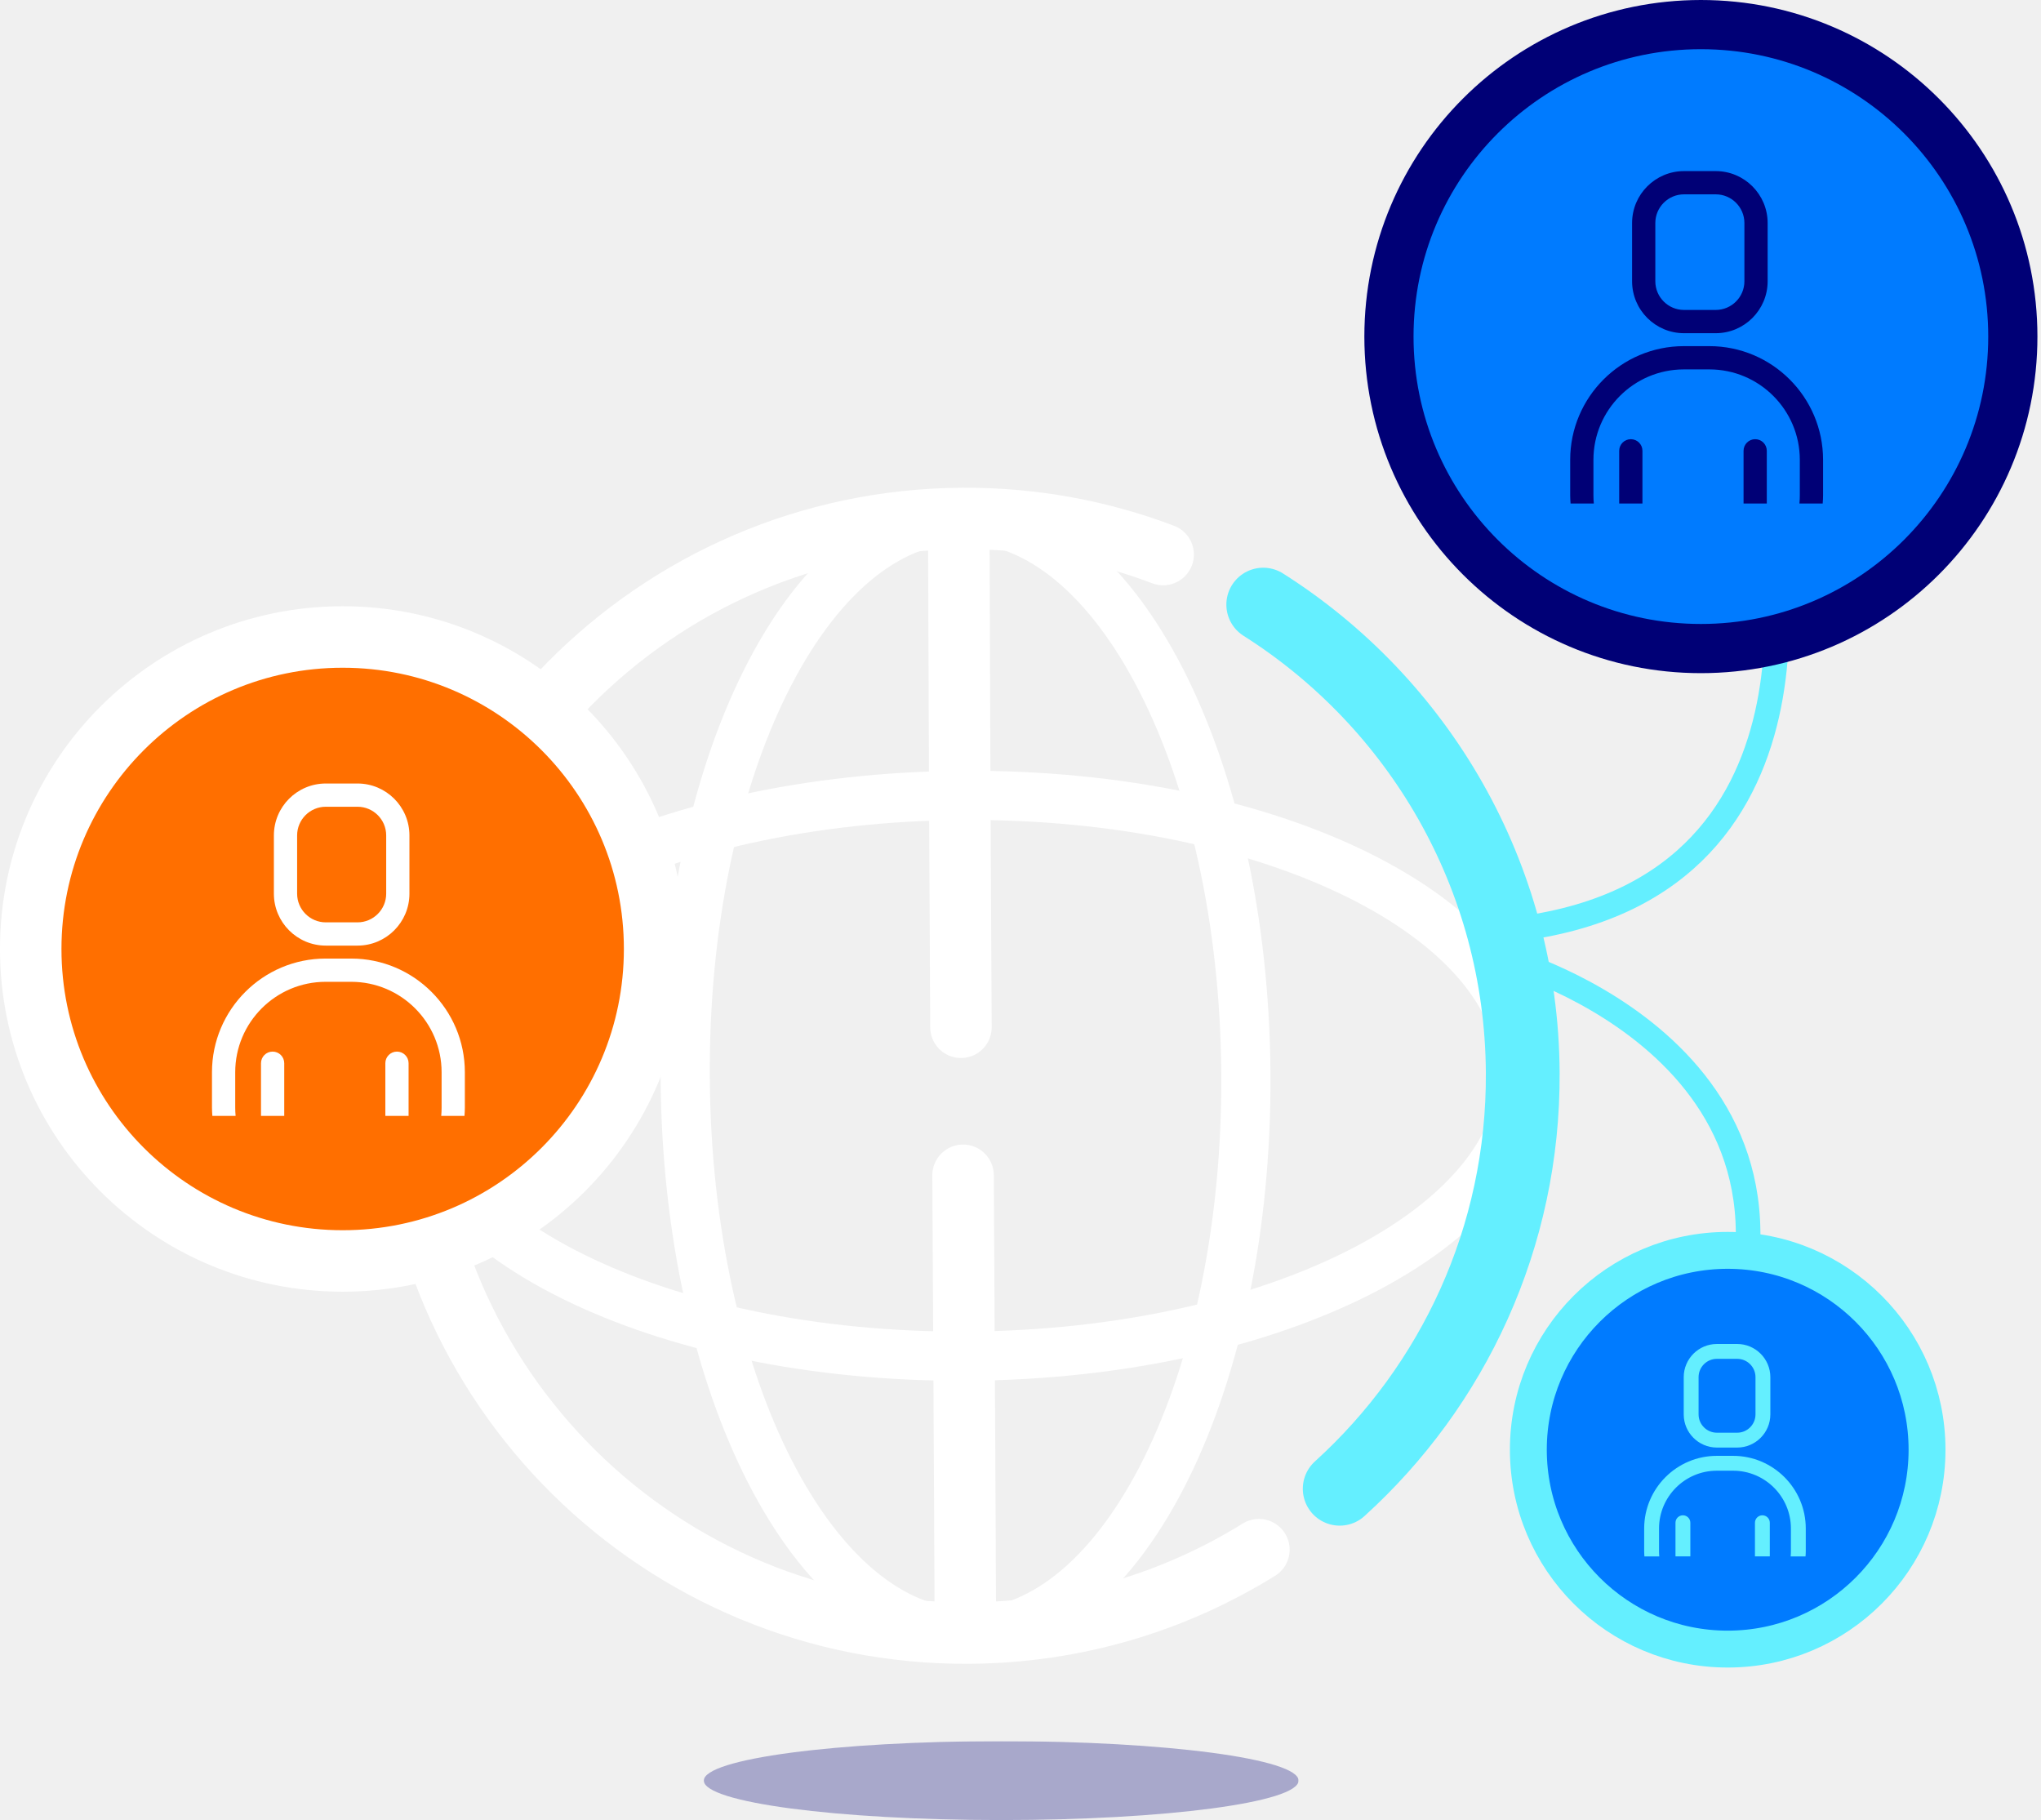
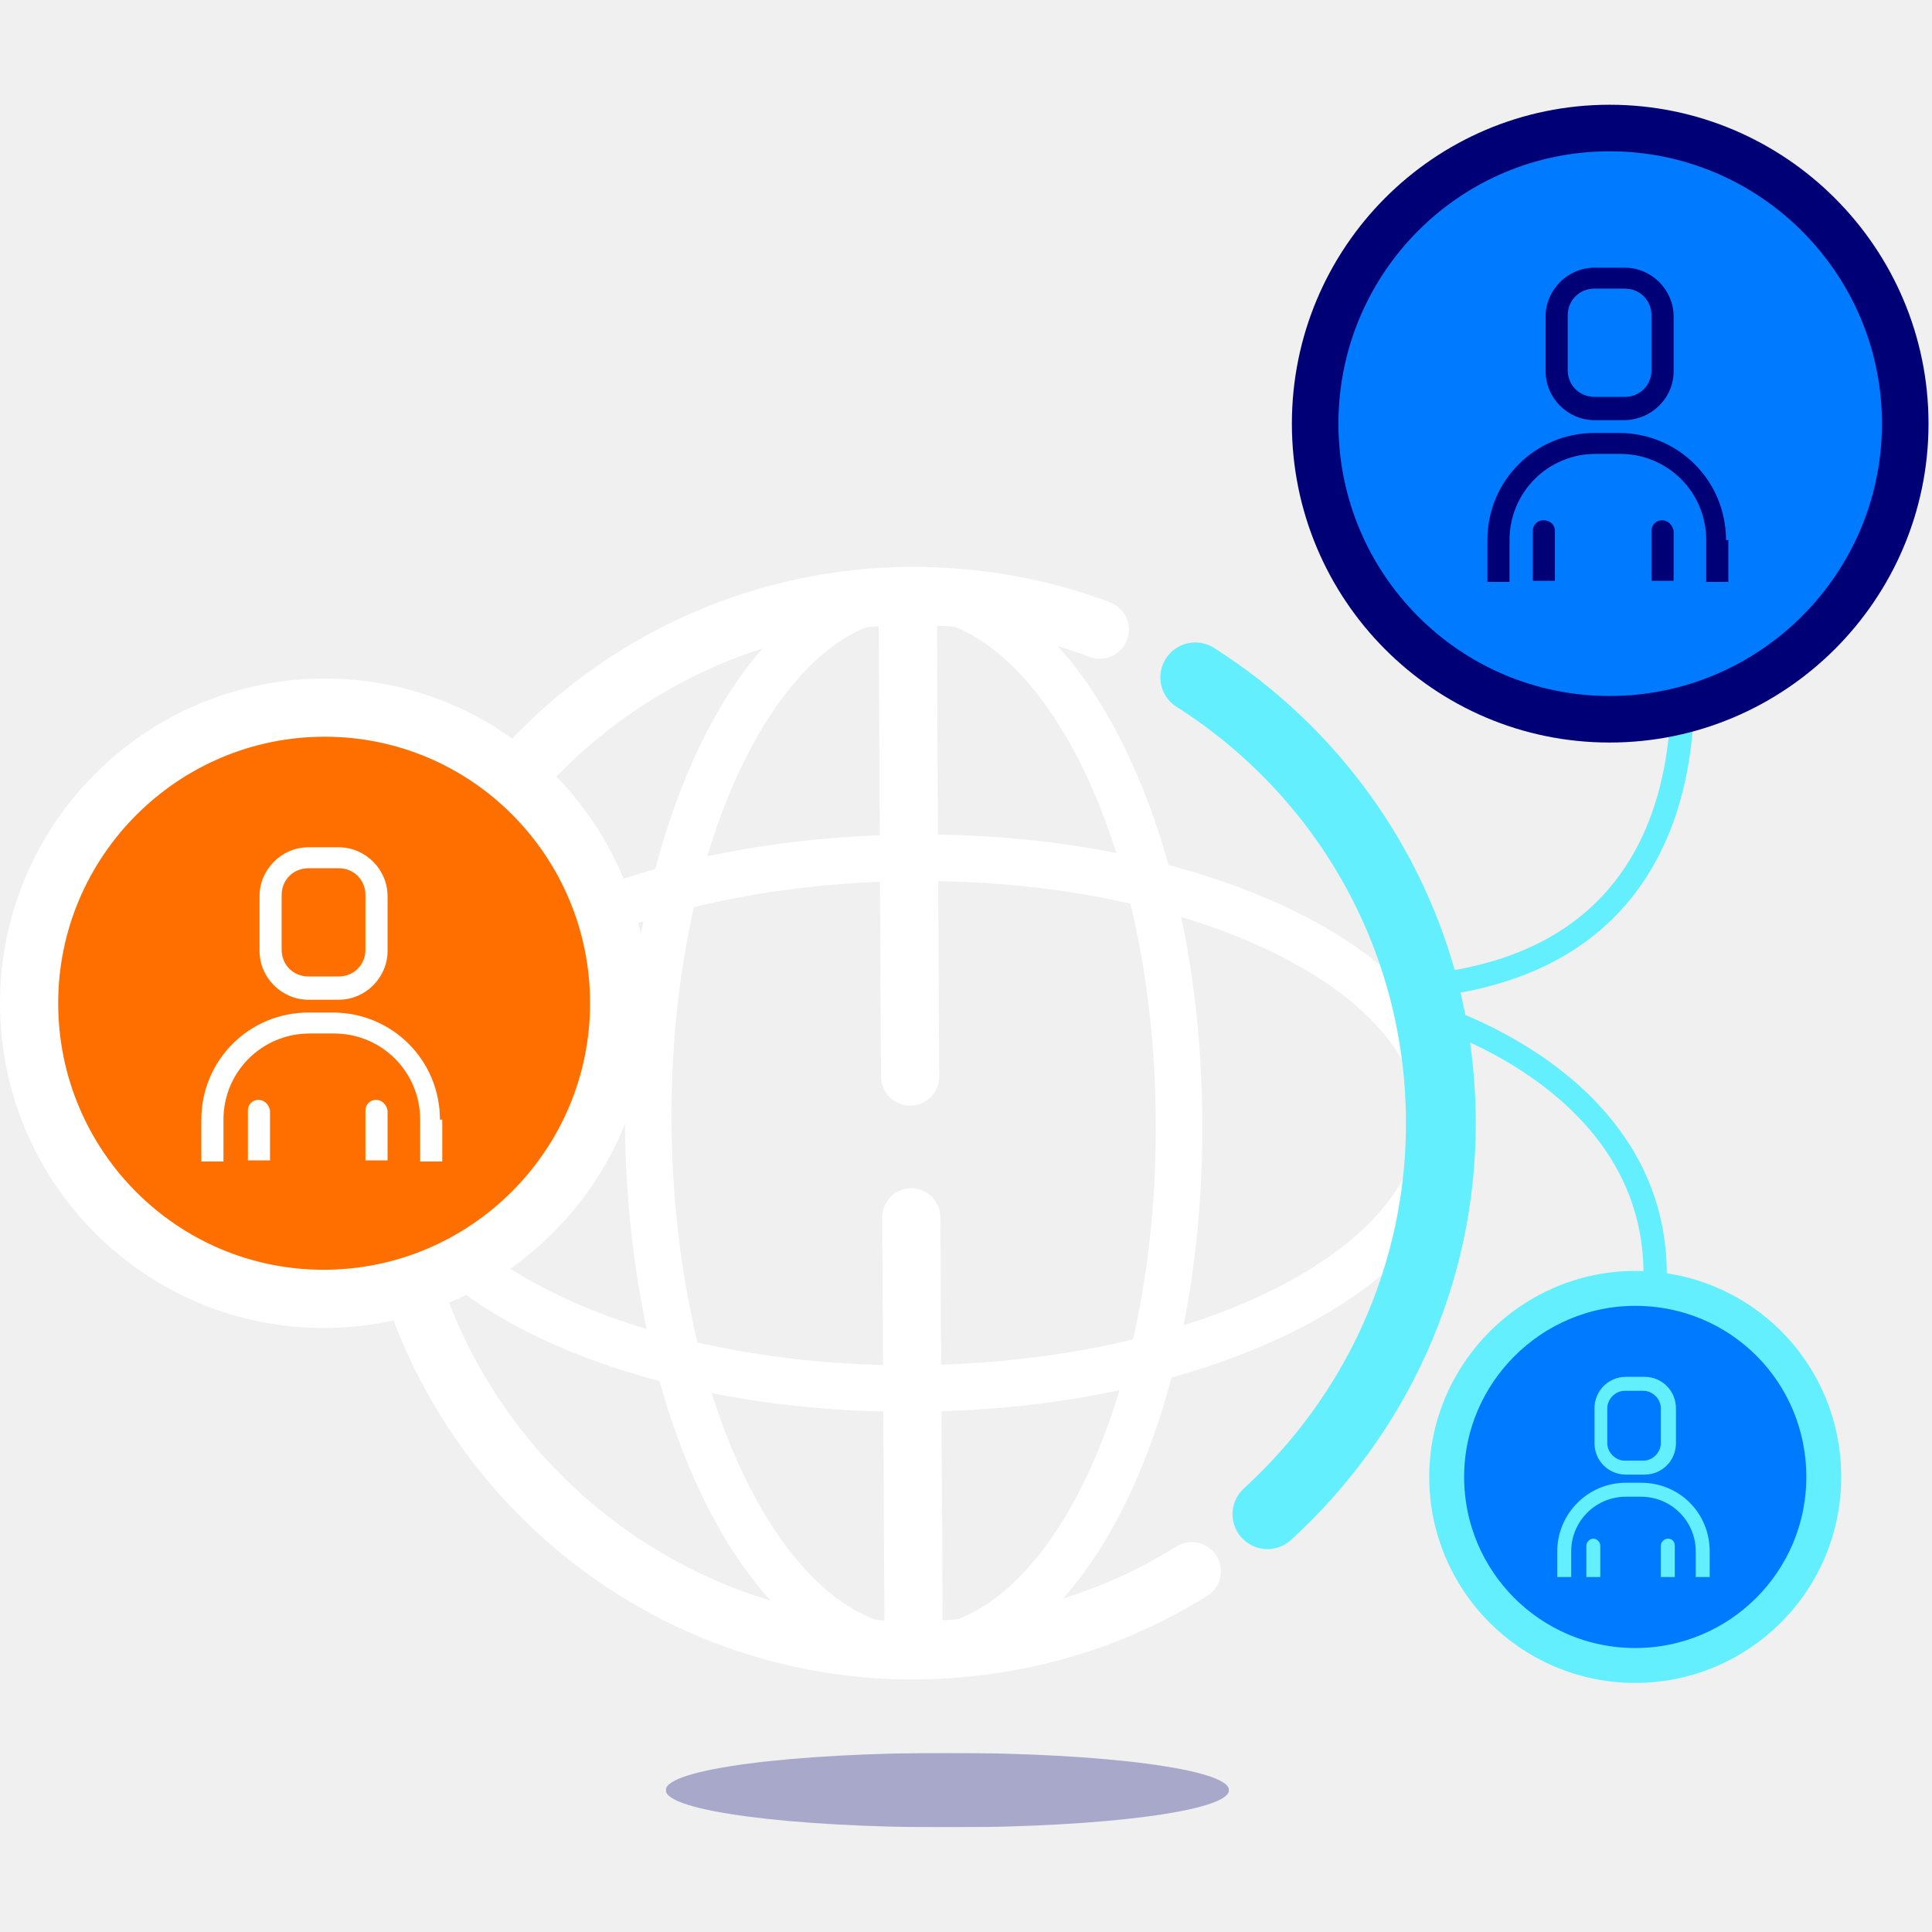
- <svg xmlns="http://www.w3.org/2000/svg" xmlns:xlink="http://www.w3.org/1999/xlink" width="166px" height="148px" viewBox="0 0 166 148" version="1.1">
-   <defs>
-     <polygon id="path-1" points="0.242 0.583 48.618 0.583 48.618 7 0.242 7" />
-   </defs>
-   <g id="Desktop" stroke="none" stroke-width="1" fill="none" fill-rule="evenodd">
-     <g id="9-Join" transform="translate(-507, -568)">
+ <svg xmlns="http://www.w3.org/2000/svg" version="1.1" id="Layer_1" x="0px" y="0px" viewBox="0 0 166 166" style="enable-background:new 0 0 166 166;" xml:space="preserve">
+   <style type="text/css">
+ 	.st0{fill:none;stroke:#64EFFF;stroke-width:2;stroke-linecap:round;stroke-linejoin:round;}
+ 	.st1{fill:none;stroke:#FFFFFF;stroke-width:5;stroke-linecap:round;stroke-linejoin:round;}
+ 	.st2{fill:none;stroke:#FFFFFF;stroke-width:4;}
+ 	.st3{fill:none;stroke:#64EFFF;stroke-width:6;stroke-linecap:round;stroke-linejoin:round;}
+ 	.st4{fill:none;stroke:#FFFFFF;stroke-width:5;stroke-linecap:round;}
+ 	.st5{fill:#FF6F00;}
+ 	.st6{fill:none;stroke:#FFFFFF;stroke-width:5;}
+ 	.st7{fill:#FFFFFF;}
+ 	.st8{fill:#007BFF;}
+ 	.st9{fill:none;stroke:#000076;stroke-width:4;}
+ 	.st10{fill:#000076;}
+ 	.st11{fill:none;stroke:#64EFFF;stroke-width:3;}
+ 	.st12{fill:#64EFFF;}
+ 	.st13{opacity:0.3;}
+ 	.st14{filter:url(#Adobe_OpacityMaskFilter);}
+ 	.st15{mask:url(#mask-2_1_);fill:#000076;}
+ </style>
+   <g id="Desktop">
+     <g id="_x39_-Join" transform="translate(-507, -568)">
      <g id="Group-56" transform="translate(509, 570)">
-         <path d="M141.766,40.707 C141.766,40.707 148.726,70.844 120.43,73.66" id="Stroke-1" stroke="#64EFFF" stroke-width="2" stroke-linecap="round" stroke-linejoin="round" />
-         <path d="M120.682,76.089 C120.682,76.089 148.915,84.057 137.434,110.068" id="Stroke-3" stroke="#64EFFF" stroke-width="2" stroke-linecap="round" stroke-linejoin="round" />
-         <path d="M100.39,124.022 C93.536,128.275 85.46,130.751 76.802,130.803 C51.773,130.954 31.36,110.786 31.209,85.757 C31.059,60.728 51.227,40.315 76.256,40.164 C82.013,40.129 87.525,41.169 92.602,43.096" id="Stroke-5" stroke="#FFFFFF" stroke-width="5" stroke-linecap="round" stroke-linejoin="round" />
-         <path d="M99.33,85.347 C99.481,110.376 89.395,130.728 76.802,130.804 C64.21,130.88 53.879,110.651 53.729,85.622 C53.578,60.593 63.664,40.241 76.256,40.165 C88.849,40.089 99.179,60.318 99.33,85.347 Z" id="Stroke-7" stroke="#FFFFFF" stroke-width="4" />
-         <path d="M76.667,108.285 C51.637,108.436 31.286,98.35 31.209,85.758 C31.134,73.165 51.363,62.835 76.392,62.684 C101.421,62.533 121.773,72.619 121.849,85.211 C121.925,97.804 101.696,108.134 76.667,108.285 Z" id="Stroke-9" stroke="#FFFFFF" stroke-width="4" />
-         <path d="M100.743,47.168 C113.348,55.15 121.752,69.184 121.849,85.211 C121.93,98.626 116.174,110.714 106.961,119.068" id="Stroke-11" stroke="#64EFFF" stroke-width="6" stroke-linecap="round" stroke-linejoin="round" />
-         <path d="M75.981,41.292 C75.981,41.292 76.061,65.346 76.158,81.538" id="Stroke-13" stroke="#FFFFFF" stroke-width="5" stroke-linecap="round" />
-         <path d="M76.329,93.577 C76.43,110.321 76.514,129.68 76.514,129.68" id="Stroke-15" stroke="#FFFFFF" stroke-width="5" stroke-linecap="round" />
-         <path d="M51.242,75.173 C51.242,89.185 39.883,100.544 25.872,100.544 C11.86,100.544 0.499,89.185 0.499,75.173 C0.499,61.161 11.86,49.801 25.872,49.801 C39.883,49.801 51.242,61.161 51.242,75.173" id="Fill-17" fill="#FF6F00" />
-         <path d="M51.242,75.173 C51.242,89.185 39.883,100.544 25.872,100.544 C11.86,100.544 0.499,89.185 0.499,75.173 C0.499,61.161 11.86,49.801 25.872,49.801 C39.883,49.801 51.242,61.161 51.242,75.173 Z" id="Stroke-19" stroke="#FFFFFF" stroke-width="5" />
-         <path d="M24.497,63.606 C23.212,63.606 22.166,64.652 22.166,65.937 L22.166,70.676 C22.166,71.961 23.212,73.007 24.497,73.007 L27.079,73.007 C28.364,73.007 29.41,71.961 29.41,70.676 L29.41,65.937 C29.41,64.652 28.364,63.606 27.079,63.606 L24.497,63.606 Z M27.079,74.898 L24.497,74.898 C22.169,74.898 20.276,73.004 20.276,70.676 L20.276,65.937 C20.276,63.609 22.169,61.716 24.497,61.716 L27.079,61.716 C29.406,61.716 31.3,63.609 31.3,65.937 L31.3,70.676 C31.3,73.004 29.406,74.898 27.079,74.898 Z" id="Fill-21" fill="#FFFFFF" />
-         <path d="M20.173,83.518 C19.651,83.518 19.228,83.941 19.228,84.463 L19.228,88.748 L21.118,88.748 L21.118,84.463 C21.118,83.941 20.695,83.518 20.173,83.518" id="Fill-23" fill="#FFFFFF" />
-         <path d="M30.286,83.518 C29.764,83.518 29.341,83.941 29.341,84.463 L29.341,88.748 L31.231,88.748 L31.231,84.463 C31.231,83.941 30.808,83.518 30.286,83.518" id="Fill-25" fill="#FFFFFF" />
-         <path d="M35.808,85.197 C35.808,80.099 31.661,75.952 26.563,75.952 L24.486,75.952 C19.388,75.952 15.241,80.099 15.241,85.197 L15.241,88.072 C15.241,88.299 15.255,88.524 15.272,88.748 L17.163,88.748 C17.142,88.525 17.131,88.299 17.131,88.072 L17.131,85.197 C17.131,81.142 20.431,77.843 24.486,77.843 L26.563,77.843 C30.618,77.843 33.917,81.142 33.917,85.197 L33.917,88.072 C33.917,88.299 33.907,88.525 33.886,88.748 L35.777,88.748 C35.793,88.524 35.808,88.299 35.808,88.072 L35.808,85.197 Z" id="Fill-27" fill="#FFFFFF" />
-         <path d="M161.709,25.371 C161.709,39.383 150.35,50.742 136.338,50.742 C122.326,50.742 110.967,39.383 110.967,25.371 C110.967,11.359 122.326,0 136.338,0 C150.35,0 161.709,11.359 161.709,25.371" id="Fill-29" fill="#007BFF" />
-         <path d="M161.709,25.371 C161.709,39.383 150.35,50.742 136.338,50.742 C122.326,50.742 110.967,39.383 110.967,25.371 C110.967,11.359 122.326,0 136.338,0 C150.35,0 161.709,11.359 161.709,25.371 Z" id="Stroke-31" stroke="#000076" stroke-width="4" />
-         <path d="M134.964,13.804 C133.678,13.804 132.632,14.85 132.632,16.136 L132.632,20.874 C132.632,22.159 133.678,23.205 134.964,23.205 L137.545,23.205 C138.831,23.205 139.877,22.159 139.877,20.874 L139.877,16.136 C139.877,14.85 138.831,13.804 137.545,13.804 L134.964,13.804 Z M137.545,25.096 L134.964,25.096 C132.636,25.096 130.742,23.202 130.742,20.874 L130.742,16.136 C130.742,13.807 132.636,11.914 134.964,11.914 L137.545,11.914 C139.873,11.914 141.767,13.807 141.767,16.136 L141.767,20.874 C141.767,23.202 139.873,25.096 137.545,25.096 Z" id="Fill-33" fill="#000076" />
-         <path d="M130.639,33.716 C130.117,33.716 129.694,34.139 129.694,34.661 L129.694,38.946 L131.584,38.946 L131.584,34.661 C131.584,34.139 131.161,33.716 130.639,33.716" id="Fill-35" fill="#000076" />
-         <path d="M140.753,33.716 C140.231,33.716 139.808,34.139 139.808,34.661 L139.808,38.946 L141.698,38.946 L141.698,34.661 C141.698,34.139 141.275,33.716 140.753,33.716" id="Fill-37" fill="#000076" />
-         <path d="M146.275,35.395 C146.275,30.297 142.128,26.149 137.03,26.149 L134.953,26.149 C129.855,26.149 125.708,30.297 125.708,35.395 L125.708,38.27 C125.708,38.497 125.722,38.722 125.739,38.946 L127.63,38.946 C127.609,38.722 127.598,38.497 127.598,38.27 L127.598,35.395 C127.598,31.339 130.898,28.04 134.953,28.04 L137.03,28.04 C141.085,28.04 144.384,31.339 144.384,35.395 L144.384,38.27 C144.384,38.497 144.374,38.722 144.353,38.946 L146.244,38.946 C146.261,38.722 146.275,38.497 146.275,38.27 L146.275,35.395 Z" id="Fill-39" fill="#000076" />
-         <path d="M154.731,115.894 C154.731,124.849 147.472,132.107 138.518,132.107 C129.564,132.107 122.305,124.849 122.305,115.894 C122.305,106.941 129.564,99.681 138.518,99.681 C147.472,99.681 154.731,106.941 154.731,115.894" id="Fill-41" fill="#007BFF" />
-         <path d="M154.731,115.894 C154.731,124.849 147.472,132.107 138.518,132.107 C129.564,132.107 122.305,124.849 122.305,115.894 C122.305,106.941 129.564,99.681 138.518,99.681 C147.472,99.681 154.731,106.941 154.731,115.894 Z" id="Stroke-43" stroke="#64EFFF" stroke-width="3" />
-         <path d="M137.64,108.503 C136.818,108.503 136.15,109.171 136.15,109.993 L136.15,113.021 C136.15,113.842 136.818,114.51 137.64,114.51 L139.289,114.51 C140.111,114.51 140.779,113.842 140.779,113.021 L140.779,109.993 C140.779,109.171 140.111,108.503 139.289,108.503 L137.64,108.503 Z M139.289,115.718 L137.64,115.718 C136.152,115.718 134.942,114.508 134.942,113.021 L134.942,109.993 C134.942,108.505 136.152,107.295 137.64,107.295 L139.289,107.295 C140.777,107.295 141.987,108.505 141.987,109.993 L141.987,113.021 C141.987,114.508 140.777,115.718 139.289,115.718 Z" id="Fill-45" fill="#64EFFF" />
-         <path d="M134.876,121.227 C134.543,121.227 134.272,121.498 134.272,121.831 L134.272,124.569 L135.48,124.569 L135.48,121.831 C135.48,121.498 135.209,121.227 134.876,121.227" id="Fill-47" fill="#64EFFF" />
-         <path d="M141.339,121.227 C141.006,121.227 140.735,121.498 140.735,121.831 L140.735,124.569 L141.943,124.569 L141.943,121.831 C141.943,121.498 141.672,121.227 141.339,121.227" id="Fill-49" fill="#64EFFF" />
-         <path d="M144.868,122.3 C144.868,119.043 142.218,116.392 138.96,116.392 L137.633,116.392 C134.375,116.392 131.725,119.043 131.725,122.3 L131.725,124.138 C131.725,124.282 131.734,124.426 131.745,124.57 L132.953,124.57 C132.94,124.426 132.933,124.282 132.933,124.138 L132.933,122.3 C132.933,119.709 135.041,117.6 137.633,117.6 L138.96,117.6 C141.552,117.6 143.66,119.709 143.66,122.3 L143.66,124.138 C143.66,124.282 143.653,124.426 143.639,124.57 L144.848,124.57 C144.859,124.426 144.868,124.282 144.868,124.138 L144.868,122.3 Z" id="Fill-51" fill="#64EFFF" />
-         <g id="Group-55" opacity="0.3" transform="translate(55, 139.01)">
-           <mask id="mask-2" fill="white">
-             <use xlink:href="#path-1" />
+         <path id="Stroke-1" class="st0" d="M141.8,49.7c0,0,7,30.1-21.3,33" />
+         <path id="Stroke-3" class="st0" d="M120.7,85.1c0,0,28.2,8,16.8,34" />
+         <path id="Stroke-5" class="st1" d="M100.4,133c-6.9,4.3-14.9,6.7-23.6,6.8c-25,0.2-45.4-20-45.6-45c-0.1-25,20-45.4,45-45.6     c5.8,0,11.3,1,16.3,2.9" />
+         <path id="Stroke-7" class="st2" d="M99.3,94.3c0.2,25-9.9,45.4-22.5,45.5c-12.6,0.1-22.9-20.2-23.1-45.2     c-0.2-25,9.9-45.4,22.5-45.5C88.8,49.1,99.2,69.3,99.3,94.3z" />
+         <path id="Stroke-9" class="st2" d="M76.7,117.3c-25,0.2-45.4-9.9-45.5-22.5c-0.1-12.6,20.2-22.9,45.2-23.1     c25-0.2,45.4,9.9,45.5,22.5C121.9,106.8,101.7,117.1,76.7,117.3z" />
+         <path id="Stroke-11" class="st3" d="M100.7,56.2c12.6,8,21,22,21.1,38c0.1,13.4-5.7,25.5-14.9,33.9" />
+         <path id="Stroke-13" class="st4" d="M76,50.3c0,0,0.1,24.1,0.2,40.2" />
+         <path id="Stroke-15" class="st4" d="M76.3,102.6c0.1,16.7,0.2,36.1,0.2,36.1" />
+         <path id="Fill-17" class="st5" d="M51.2,84.2c0,14-11.4,25.4-25.4,25.4S0.5,98.2,0.5,84.2s11.4-25.4,25.4-25.4     S51.2,70.2,51.2,84.2" />
+         <path id="Stroke-19" class="st6" d="M51.2,84.2c0,14-11.4,25.4-25.4,25.4S0.5,98.2,0.5,84.2s11.4-25.4,25.4-25.4     S51.2,70.2,51.2,84.2z" />
+         <path id="Fill-21" class="st7" d="M24.5,72.6c-1.3,0-2.3,1-2.3,2.3v4.7c0,1.3,1,2.3,2.3,2.3h2.6c1.3,0,2.3-1,2.3-2.3v-4.7     c0-1.3-1-2.3-2.3-2.3H24.5z M27.1,83.9h-2.6c-2.3,0-4.2-1.9-4.2-4.2v-4.7c0-2.3,1.9-4.2,4.2-4.2h2.6c2.3,0,4.2,1.9,4.2,4.2v4.7     C31.3,82,29.4,83.9,27.1,83.9z" />
+         <path id="Fill-23" class="st7" d="M20.2,92.5c-0.5,0-0.9,0.4-0.9,0.9v4.3h1.9v-4.3C21.1,92.9,20.7,92.5,20.2,92.5" />
+         <path id="Fill-25" class="st7" d="M30.3,92.5c-0.5,0-0.9,0.4-0.9,0.9v4.3h1.9v-4.3C31.2,92.9,30.8,92.5,30.3,92.5" />
+         <path id="Fill-27" class="st7" d="M35.8,94.2c0-5.1-4.1-9.2-9.2-9.2h-2.1c-5.1,0-9.2,4.1-9.2,9.2v2.9c0,0.2,0,0.5,0,0.7h1.9     c0-0.2,0-0.4,0-0.7v-2.9c0-4.1,3.3-7.4,7.4-7.4h2.1c4.1,0,7.4,3.3,7.4,7.4v2.9c0,0.2,0,0.5,0,0.7h1.9c0-0.2,0-0.4,0-0.7V94.2z" />
+         <path id="Fill-29" class="st8" d="M161.7,34.4c0,14-11.4,25.4-25.4,25.4S111,48.4,111,34.4S122.3,9,136.3,9     S161.7,20.4,161.7,34.4" />
+         <path id="Stroke-31" class="st9" d="M161.7,34.4c0,14-11.4,25.4-25.4,25.4S111,48.4,111,34.4S122.3,9,136.3,9     S161.7,20.4,161.7,34.4z" />
+         <path id="Fill-33" class="st10" d="M135,22.8c-1.3,0-2.3,1-2.3,2.3v4.7c0,1.3,1,2.3,2.3,2.3h2.6c1.3,0,2.3-1,2.3-2.3v-4.7     c0-1.3-1-2.3-2.3-2.3H135z M137.5,34.1H135c-2.3,0-4.2-1.9-4.2-4.2v-4.7c0-2.3,1.9-4.2,4.2-4.2h2.6c2.3,0,4.2,1.9,4.2,4.2v4.7     C141.8,32.2,139.9,34.1,137.5,34.1z" />
+         <path id="Fill-35" class="st10" d="M130.6,42.7c-0.5,0-0.9,0.4-0.9,0.9v4.3h1.9v-4.3C131.6,43.1,131.2,42.7,130.6,42.7" />
+         <path id="Fill-37" class="st10" d="M140.8,42.7c-0.5,0-0.9,0.4-0.9,0.9v4.3h1.9v-4.3C141.7,43.1,141.3,42.7,140.8,42.7" />
+         <path id="Fill-39" class="st10" d="M146.3,44.4c0-5.1-4.1-9.2-9.2-9.2H135c-5.1,0-9.2,4.1-9.2,9.2v2.9c0,0.2,0,0.5,0,0.7h1.9     c0-0.2,0-0.4,0-0.7v-2.9c0-4.1,3.3-7.4,7.4-7.4h2.1c4.1,0,7.4,3.3,7.4,7.4v2.9c0,0.2,0,0.5,0,0.7h1.9c0-0.2,0-0.4,0-0.7V44.4z" />
+         <path id="Fill-41" class="st8" d="M154.7,124.9c0,9-7.3,16.2-16.2,16.2c-9,0-16.2-7.3-16.2-16.2s7.3-16.2,16.2-16.2     C147.5,108.7,154.7,115.9,154.7,124.9" />
+         <path id="Stroke-43" class="st11" d="M154.7,124.9c0,9-7.3,16.2-16.2,16.2c-9,0-16.2-7.3-16.2-16.2s7.3-16.2,16.2-16.2     C147.5,108.7,154.7,115.9,154.7,124.9z" />
+         <path id="Fill-45" class="st12" d="M137.6,117.5c-0.8,0-1.5,0.7-1.5,1.5v3c0,0.8,0.7,1.5,1.5,1.5h1.6c0.8,0,1.5-0.7,1.5-1.5v-3     c0-0.8-0.7-1.5-1.5-1.5H137.6z M139.3,124.7h-1.6c-1.5,0-2.7-1.2-2.7-2.7v-3c0-1.5,1.2-2.7,2.7-2.7h1.6c1.5,0,2.7,1.2,2.7,2.7v3     C142,123.5,140.8,124.7,139.3,124.7z" />
+         <path id="Fill-47" class="st12" d="M134.9,130.2c-0.3,0-0.6,0.3-0.6,0.6v2.7h1.2v-2.7C135.5,130.5,135.2,130.2,134.9,130.2" />
+         <path id="Fill-49" class="st12" d="M141.3,130.2c-0.3,0-0.6,0.3-0.6,0.6v2.7h1.2v-2.7C141.9,130.5,141.7,130.2,141.3,130.2" />
+         <path id="Fill-51" class="st12" d="M144.9,131.3c0-3.3-2.6-5.9-5.9-5.9h-1.3c-3.3,0-5.9,2.7-5.9,5.9v1.8c0,0.1,0,0.3,0,0.4h1.2     c0-0.1,0-0.3,0-0.4v-1.8c0-2.6,2.1-4.7,4.7-4.7h1.3c2.6,0,4.7,2.1,4.7,4.7v1.8c0,0.1,0,0.3,0,0.4h1.2c0-0.1,0-0.3,0-0.4V131.3z" />
+         <g id="Group-55" transform="translate(55, 139.01)" class="st13">
+           <g id="Clip-54">
+ 				</g>
+           <defs>
+             <filter id="Adobe_OpacityMaskFilter" filterUnits="userSpaceOnUse" x="0.2" y="9.6" width="48.4" height="6.4">
+               <feColorMatrix type="matrix" values="1 0 0 0 0  0 1 0 0 0  0 0 1 0 0  0 0 0 1 0" />
+             </filter>
+           </defs>
+           <mask maskUnits="userSpaceOnUse" x="0.2" y="9.6" width="48.4" height="6.4" id="mask-2_1_">
+             <g class="st14">
+               <polygon id="path-1_1_" class="st7" points="0.2,9.6 48.6,9.6 48.6,16 0.2,16       " />
+             </g>
          </mask>
-           <g id="Clip-54" />
-           <path d="M48.618,3.791 C48.618,5.563 37.788,7 24.43,7 C11.071,7 0.242,5.563 0.242,3.791 C0.242,2.019 11.071,0.583 24.43,0.583 C37.788,0.583 48.618,2.019 48.618,3.791" id="Fill-53" fill="#000076" mask="url(#mask-2)" />
+           <path id="Fill-53" class="st15" d="M48.6,12.8c0,1.8-10.8,3.2-24.2,3.2c-13.4,0-24.2-1.4-24.2-3.2s10.8-3.2,24.2-3.2      C37.8,9.6,48.6,11,48.6,12.8" />
        </g>
      </g>
    </g>
  </g>
</svg>
